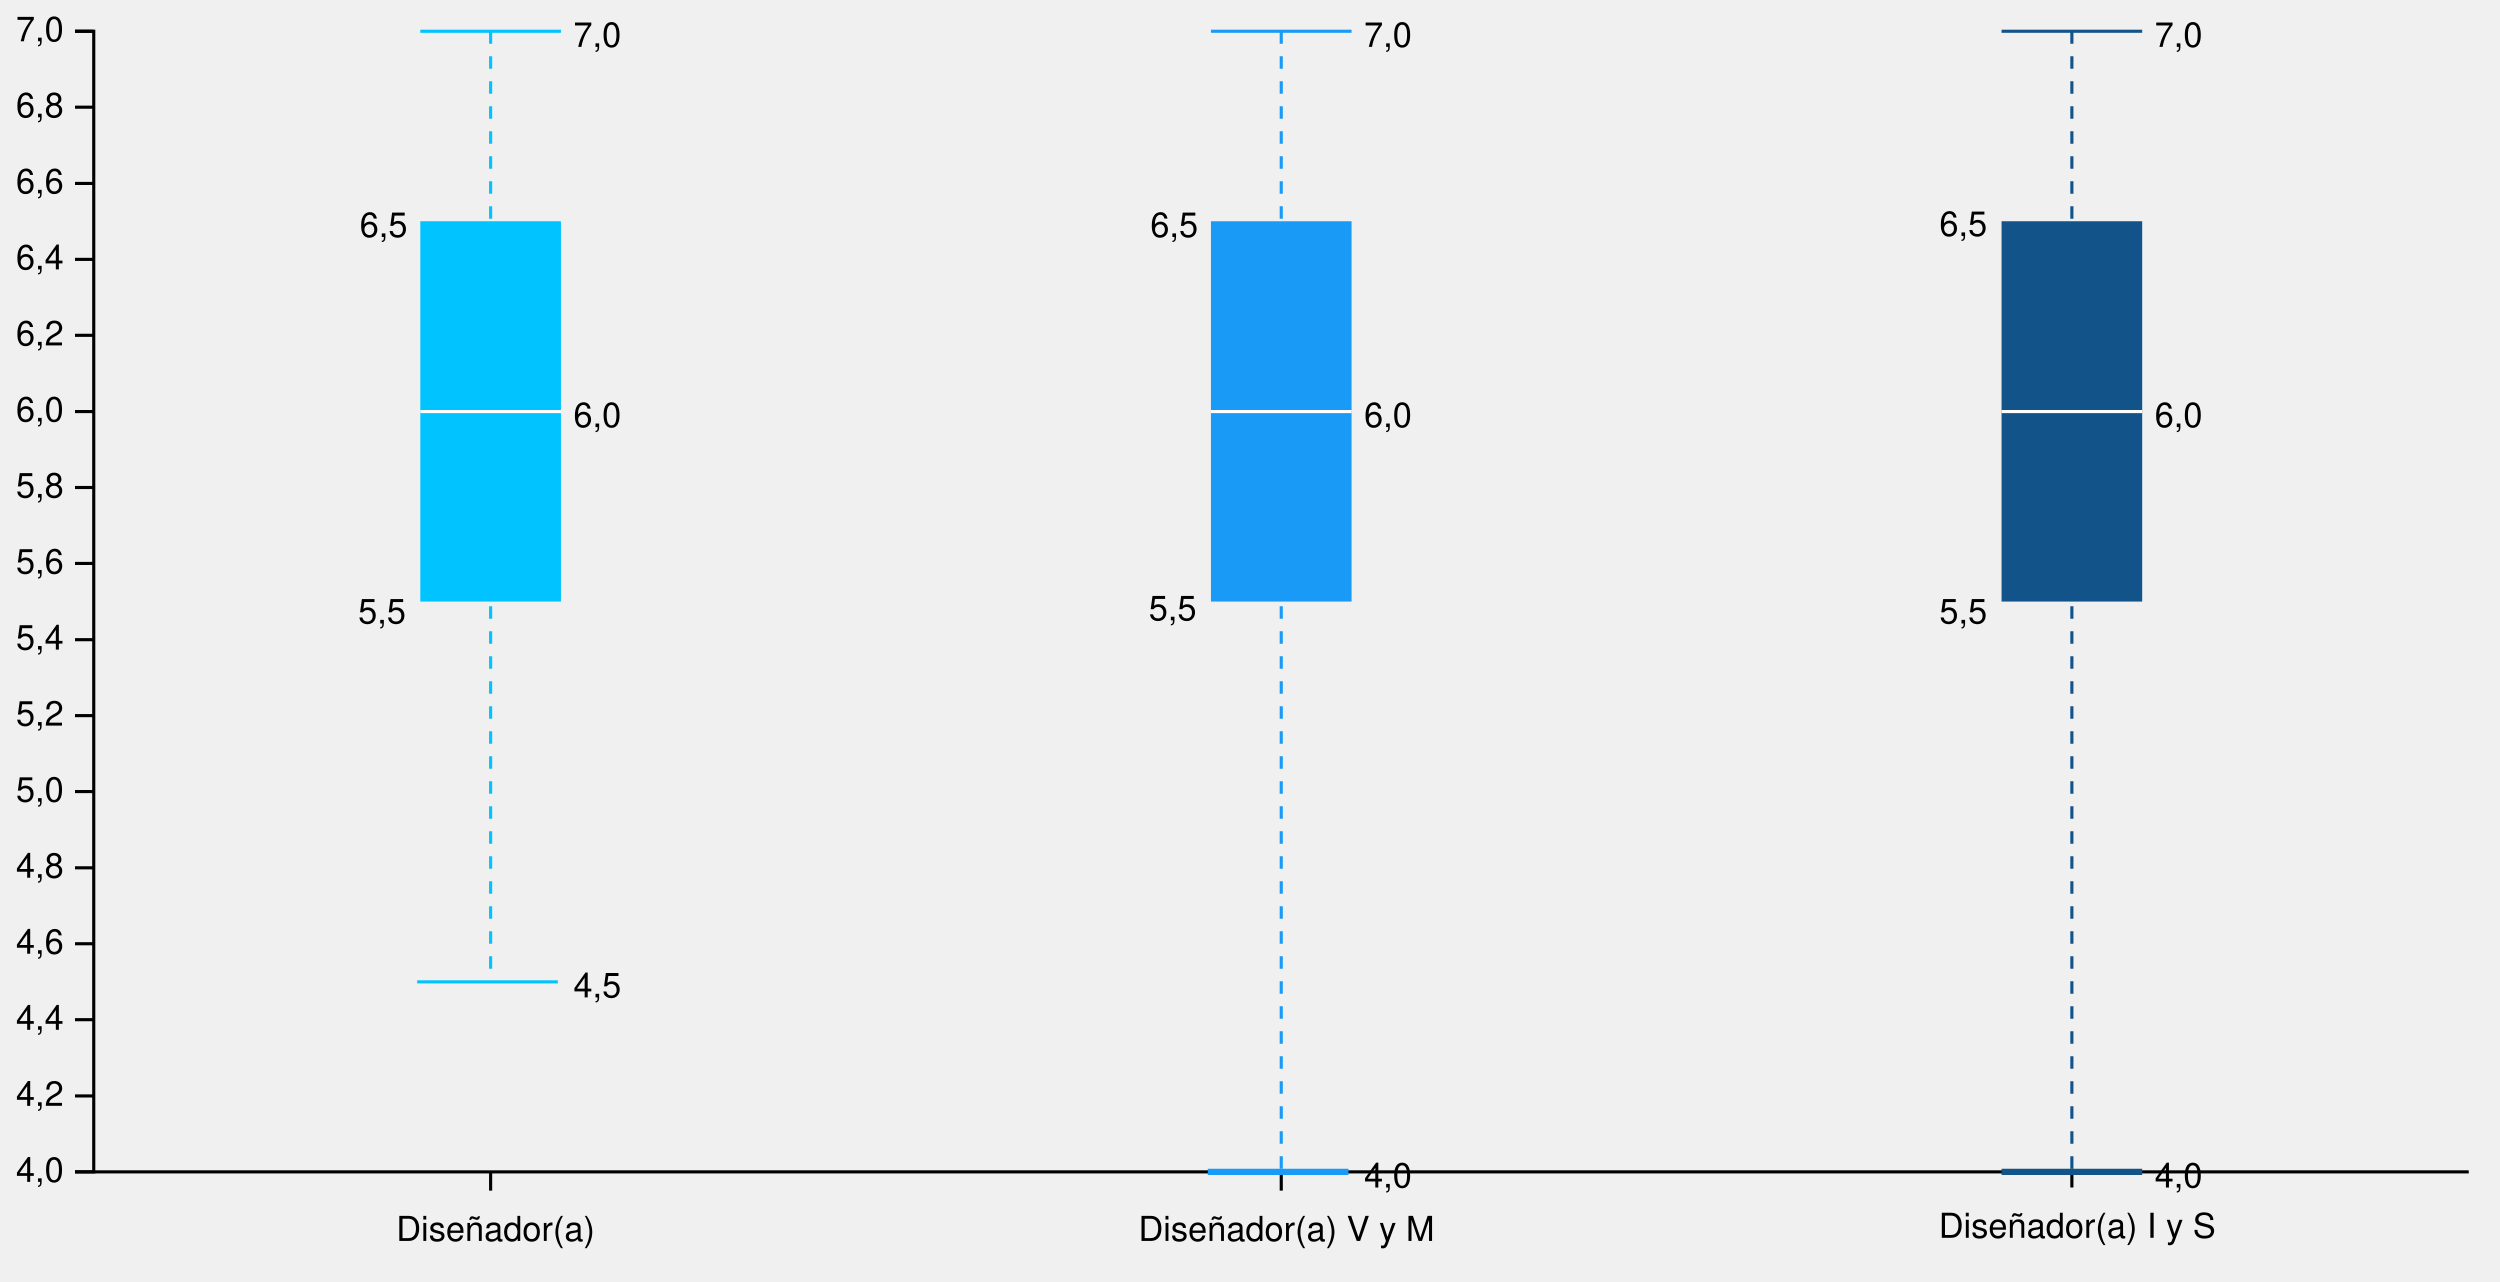
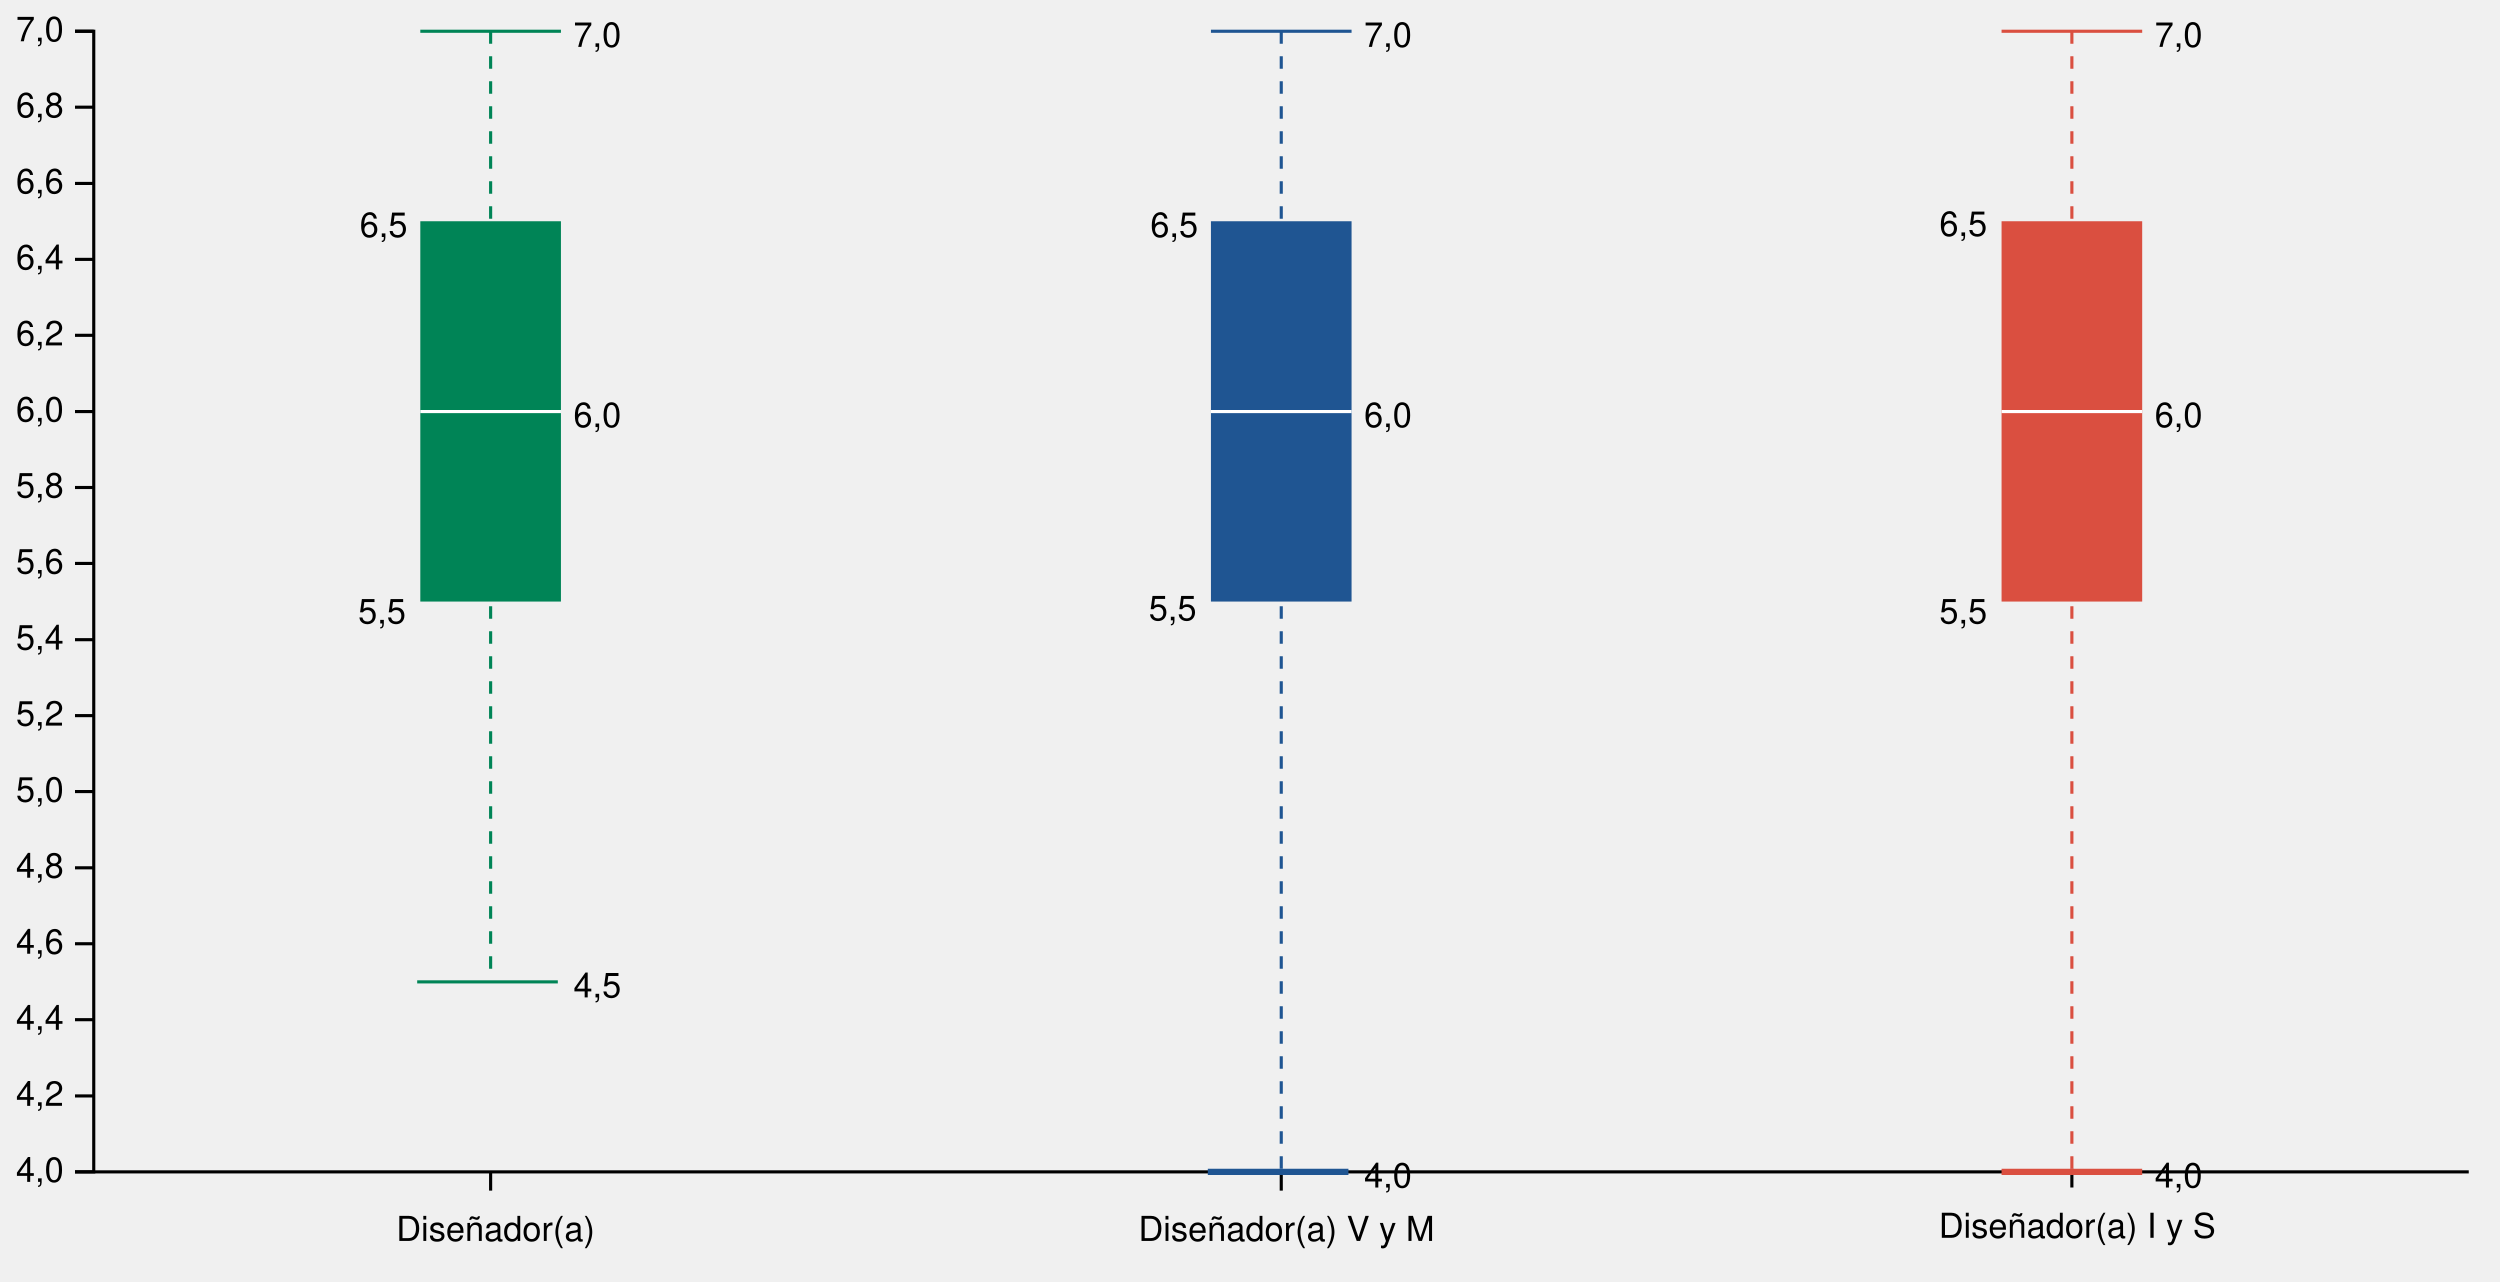
<svg xmlns="http://www.w3.org/2000/svg" version="1.2" viewBox="0 0 800 410">
  <style>
        tspan {
            white-space: pre;
        }
        .s0 {
            fill: none;
            stroke: #000000;
        }
        .t1 {
            font-size: 11px;
            fill: #000000;
            font-family: Helvetica, Arial, sans-serif;
        }
        .t2 {
            font-size: 11px;
            fill: #000000;
            font-family: Helvetica, Arial, sans-serif;
        }
        .s3 {
            fill: #000000;
-             stroke: #125389;
+             stroke: rgb(218, 79, 64);
            stroke-dasharray: 4;
        }
        .s4 {
            fill: #000000;
-             stroke: #125389;
+             stroke: rgb(218, 79, 64);
        }
        .s5 {
-             fill: #125389;
+             fill: rgb(218, 79, 64);
        }
        .s6 {
            fill: #000000;
            stroke: #ffffff;
        }
        .s7 {
            fill: #000000;
-             stroke: #125389;
+             stroke: rgb(218, 79, 64);
            stroke-width: 2;
        }
        .s8 {
            fill: #000000;
-             stroke: #189af6;
+             stroke: rgb(31, 85, 146);
            stroke-dasharray: 4;
        }
        .s9 {
            fill: #000000;
-             stroke: #189af6;
+             stroke: rgb(31, 85, 146);
        }
        .s10 {
-             fill: #189af6;
+             fill: rgb(31, 85, 146);
        }
        .s11 {
            fill: #000000;
-             stroke: #189af6;
+             stroke: rgb(31, 85, 146);
            stroke-width: 2;
        }
        .s12 {
            fill: #000000;
-             stroke: #00c3ff;
+             stroke: rgb(0, 132, 86);
            stroke-dasharray: 4;
        }
        .s13 {
            fill: #000000;
-             stroke: #00c3ff;
+             stroke: rgb(0, 132, 86);
        }
        .s14 {
-             fill: #00c3ff;
+             fill: rgb(0, 132, 86);
        }
    </style>
  <g id="viz">
    <g id="ejes">
      <g id="y">
        <path class="s0" d="m24 375h6v-365h-6" />
        <g>
          <path class="s0" d="m790 375h-766" />
          <text id="4.0" style="transform: matrix(1, 0, 0, 1, 21, 378.2);">
            <tspan x="-15.9" y="0" class="t1">4,0</tspan>
          </text>
        </g>
        <g>
          <path class="s0" d="m30 350.7h-6" />
          <text id="4.2" style="transform: matrix(1, 0, 0, 1, 21, 353.867);">
            <tspan x="-15.9" y="0" class="t1">4,2</tspan>
          </text>
        </g>
        <g>
          <path class="s0" d="m30 326.3h-6" />
          <text id="4.4" style="transform: matrix(1, 0, 0, 1, 21, 329.533);">
            <tspan x="-15.9" y="0" class="t1">4,4</tspan>
          </text>
        </g>
        <g>
          <path class="s0" d="m30 302h-6" />
          <text id="4.6" style="transform: matrix(1, 0, 0, 1, 21, 305.2);">
            <tspan x="-15.9" y="0" class="t1">4,6</tspan>
          </text>
        </g>
        <g>
          <path class="s0" d="m30 277.7h-6" />
          <text id="4.8" style="transform: matrix(1, 0, 0, 1, 21, 280.867);">
            <tspan x="-15.9" y="0" class="t1">4,8</tspan>
          </text>
        </g>
        <g>
          <path class="s0" d="m30 253.3h-6" />
          <text id="5.0" style="transform: matrix(1, 0, 0, 1, 21, 256.533);">
            <tspan x="-15.9" y="0" class="t1">5,0</tspan>
          </text>
        </g>
        <g>
          <path class="s0" d="m30 229h-6" />
          <text id="5.2" style="transform: matrix(1, 0, 0, 1, 21, 232.2);">
            <tspan x="-15.9" y="0" class="t1">5,2</tspan>
          </text>
        </g>
        <g>
          <path class="s0" d="m30 204.7h-6" />
          <text id="5.4" style="transform: matrix(1, 0, 0, 1, 21, 207.867);">
            <tspan x="-15.9" y="0" class="t1">5,4</tspan>
          </text>
        </g>
        <g>
          <path class="s0" d="m30 180.3h-6" />
          <text id="5.6" style="transform: matrix(1, 0, 0, 1, 21, 183.533);">
            <tspan x="-15.9" y="0" class="t1">5,6</tspan>
          </text>
        </g>
        <g>
          <path class="s0" d="m30 156h-6" />
          <text id="5.8" style="transform: matrix(1, 0, 0, 1, 21, 159.2);">
            <tspan x="-15.9" y="0" class="t1">5,8</tspan>
          </text>
        </g>
        <g>
          <path class="s0" d="m30 131.7h-6" />
          <text id="6.0" style="transform: matrix(1, 0, 0, 1, 21, 134.867);">
            <tspan x="-15.9" y="0" class="t1">6,0</tspan>
          </text>
        </g>
        <g>
          <path class="s0" d="m30 107.3h-6" />
          <text id="6.2" style="transform: matrix(1, 0, 0, 1, 21, 110.533);">
            <tspan x="-15.9" y="0" class="t1">6,2</tspan>
          </text>
        </g>
        <g>
          <path class="s0" d="m30 83h-6" />
          <text id="6.4" style="transform: matrix(1, 0, 0, 1, 21, 86.2);">
            <tspan x="-15.9" y="0" class="t1">6,4</tspan>
          </text>
        </g>
        <g>
          <path class="s0" d="m30 58.7h-6" />
          <text id="6.6" style="transform: matrix(1, 0, 0, 1, 21, 61.867);">
            <tspan x="-15.9" y="0" class="t1">6,6</tspan>
          </text>
        </g>
        <g>
          <path class="s0" d="m30 34.3h-6" />
          <text id="6.8" style="transform: matrix(1, 0, 0, 1, 21, 37.533);">
            <tspan x="-15.9" y="0" class="t1">6,8</tspan>
          </text>
        </g>
        <g>
          <path class="s0" d="m30 10h-6" />
          <text id="7.0" style="transform: matrix(1, 0, 0, 1, 21, 13.2);">
            <tspan x="-15.9" y="0" class="t1">7,0</tspan>
          </text>
        </g>
      </g>
      <g id="x">
        <g>
          <path class="s0" d="m157 375v6" />
          <text id="Diseñador/a" style="transform: matrix(1, 0, 0, 1, 157, 397.1);">
            <tspan x="-30.2" y="0" class="t1">Diseñador(a)</tspan>
          </text>
        </g>
        <g>
          <path class="s0" d="m410 375v6" />
          <text id="Diseñador/a V y M" style="transform: matrix(1, 0, 0, 1, 410, 397.1);">
            <tspan x="-45.7" y="0" class="t1">Diseñador(a) V y M</tspan>
          </text>
        </g>
        <g>
          <path class="s0" d="m663 374v6" />
          <text id="Diseñador/a I y S" style="transform: matrix(1, 0, 0, 1, 663, 396.1);">
            <tspan x="-42.6" y="0" class="t1">Diseñador(a) I y S</tspan>
          </text>
        </g>
      </g>
    </g>
    <g id="boxplot I y S">
      <text id="7,0" style="transform: matrix(1, 0, 0, 1, 689.5, 15);">
        <tspan x="0" y="0" class="t2">7,0</tspan>
      </text>
      <text id="4,0" style="transform: matrix(1, 0, 0, 1, 689.5, 380);">
        <tspan x="0" y="0" class="t2">4,0</tspan>
      </text>
      <text id="6,0" style="transform: matrix(1, 0, 0, 1, 689.5, 136.667);">
        <tspan x="0" y="0" class="t2">6,0</tspan>
      </text>
      <text id="5,5" style="transform: matrix(1, 0, 0, 1, 636.5, 199.5);">
        <tspan x="-15.9" y="0" class="t2">5,5</tspan>
      </text>
      <text id="6,5" style="transform: matrix(1, 0, 0, 1, 636.5, 75.5);">
        <tspan x="-15.9" y="0" class="t2">6,5</tspan>
      </text>
      <path class="s3" d="m663 10v365" />
      <path class="s4" d="m640.5 10h45" />
      <path class="s5" d="m640.5 70.8h45v121.7h-45z" />
      <path class="s6" d="m640.5 131.7h45" />
      <path id="abajo" class="s7" d="m640.5 375h45" />
    </g>
    <g id="boxplot V y M">
      <text id="7,0" style="transform: matrix(1, 0, 0, 1, 436.5, 15);">
        <tspan x="0" y="0" class="t2">7,0</tspan>
      </text>
      <text id="4,0" style="transform: matrix(1, 0, 0, 1, 436.5, 380);">
        <tspan x="0" y="0" class="t2">4,0</tspan>
      </text>
      <text id="6,0" style="transform: matrix(1, 0, 0, 1, 436.5, 136.667);">
        <tspan x="0" y="0" class="t2">6,0</tspan>
      </text>
      <text id="5,5" style="transform: matrix(1, 0, 0, 1, 383.5, 198.5);">
        <tspan x="-15.9" y="0" class="t2">5,5</tspan>
      </text>
      <text id="6,5" style="transform: matrix(1, 0, 0, 1, 384, 75.833);">
        <tspan x="-15.9" y="0" class="t2">6,5</tspan>
      </text>
      <path id="Layer copy" class="s8" d="m410 10v365" />
      <path id="Layer copy 2" class="s9" d="m387.5 10h45" />
      <path id="Layer copy 3" class="s6" d="m387.5 131.7h45" />
      <path id="Layer copy 6" class="s10" d="m387.5 70.8h45v121.7h-45z" />
      <path id="Layer copy 7" class="s6" d="m387.5 131.7h45" />
      <path id="abajo" class="s11" d="m386.5 375h45" />
    </g>
    <g id="boxplot sin mención">
      <text id="7,0" style="transform: matrix(1, 0, 0, 1, 183.5, 15);">
        <tspan x="0" y="0" class="t2">7,0</tspan>
      </text>
      <text id="4,5" style="transform: matrix(1, 0, 0, 1, 183.5, 319.167);">
        <tspan x="0" y="0" class="t2">4,5</tspan>
      </text>
      <text id="6,0" style="transform: matrix(1, 0, 0, 1, 183.5, 136.667);">
        <tspan x="0" y="0" class="t2">6,0</tspan>
      </text>
      <text id="5,5" style="transform: matrix(1, 0, 0, 1, 130.5, 199.5);">
        <tspan x="-15.9" y="0" class="t2">5,5</tspan>
      </text>
      <text id="6,5" style="transform: matrix(1, 0, 0, 1, 131, 75.833);">
        <tspan x="-15.9" y="0" class="t2">6,5</tspan>
      </text>
      <path class="s12" d="m157 10v304.2" />
      <path class="s13" d="m134.5 10h45" />
      <path class="s13" d="m133.5 314.2h45" />
      <path class="s14" d="m134.5 70.8h45v121.7h-45z" />
      <path class="s6" d="m134.5 131.7h45" />
    </g>
  </g>
</svg>
